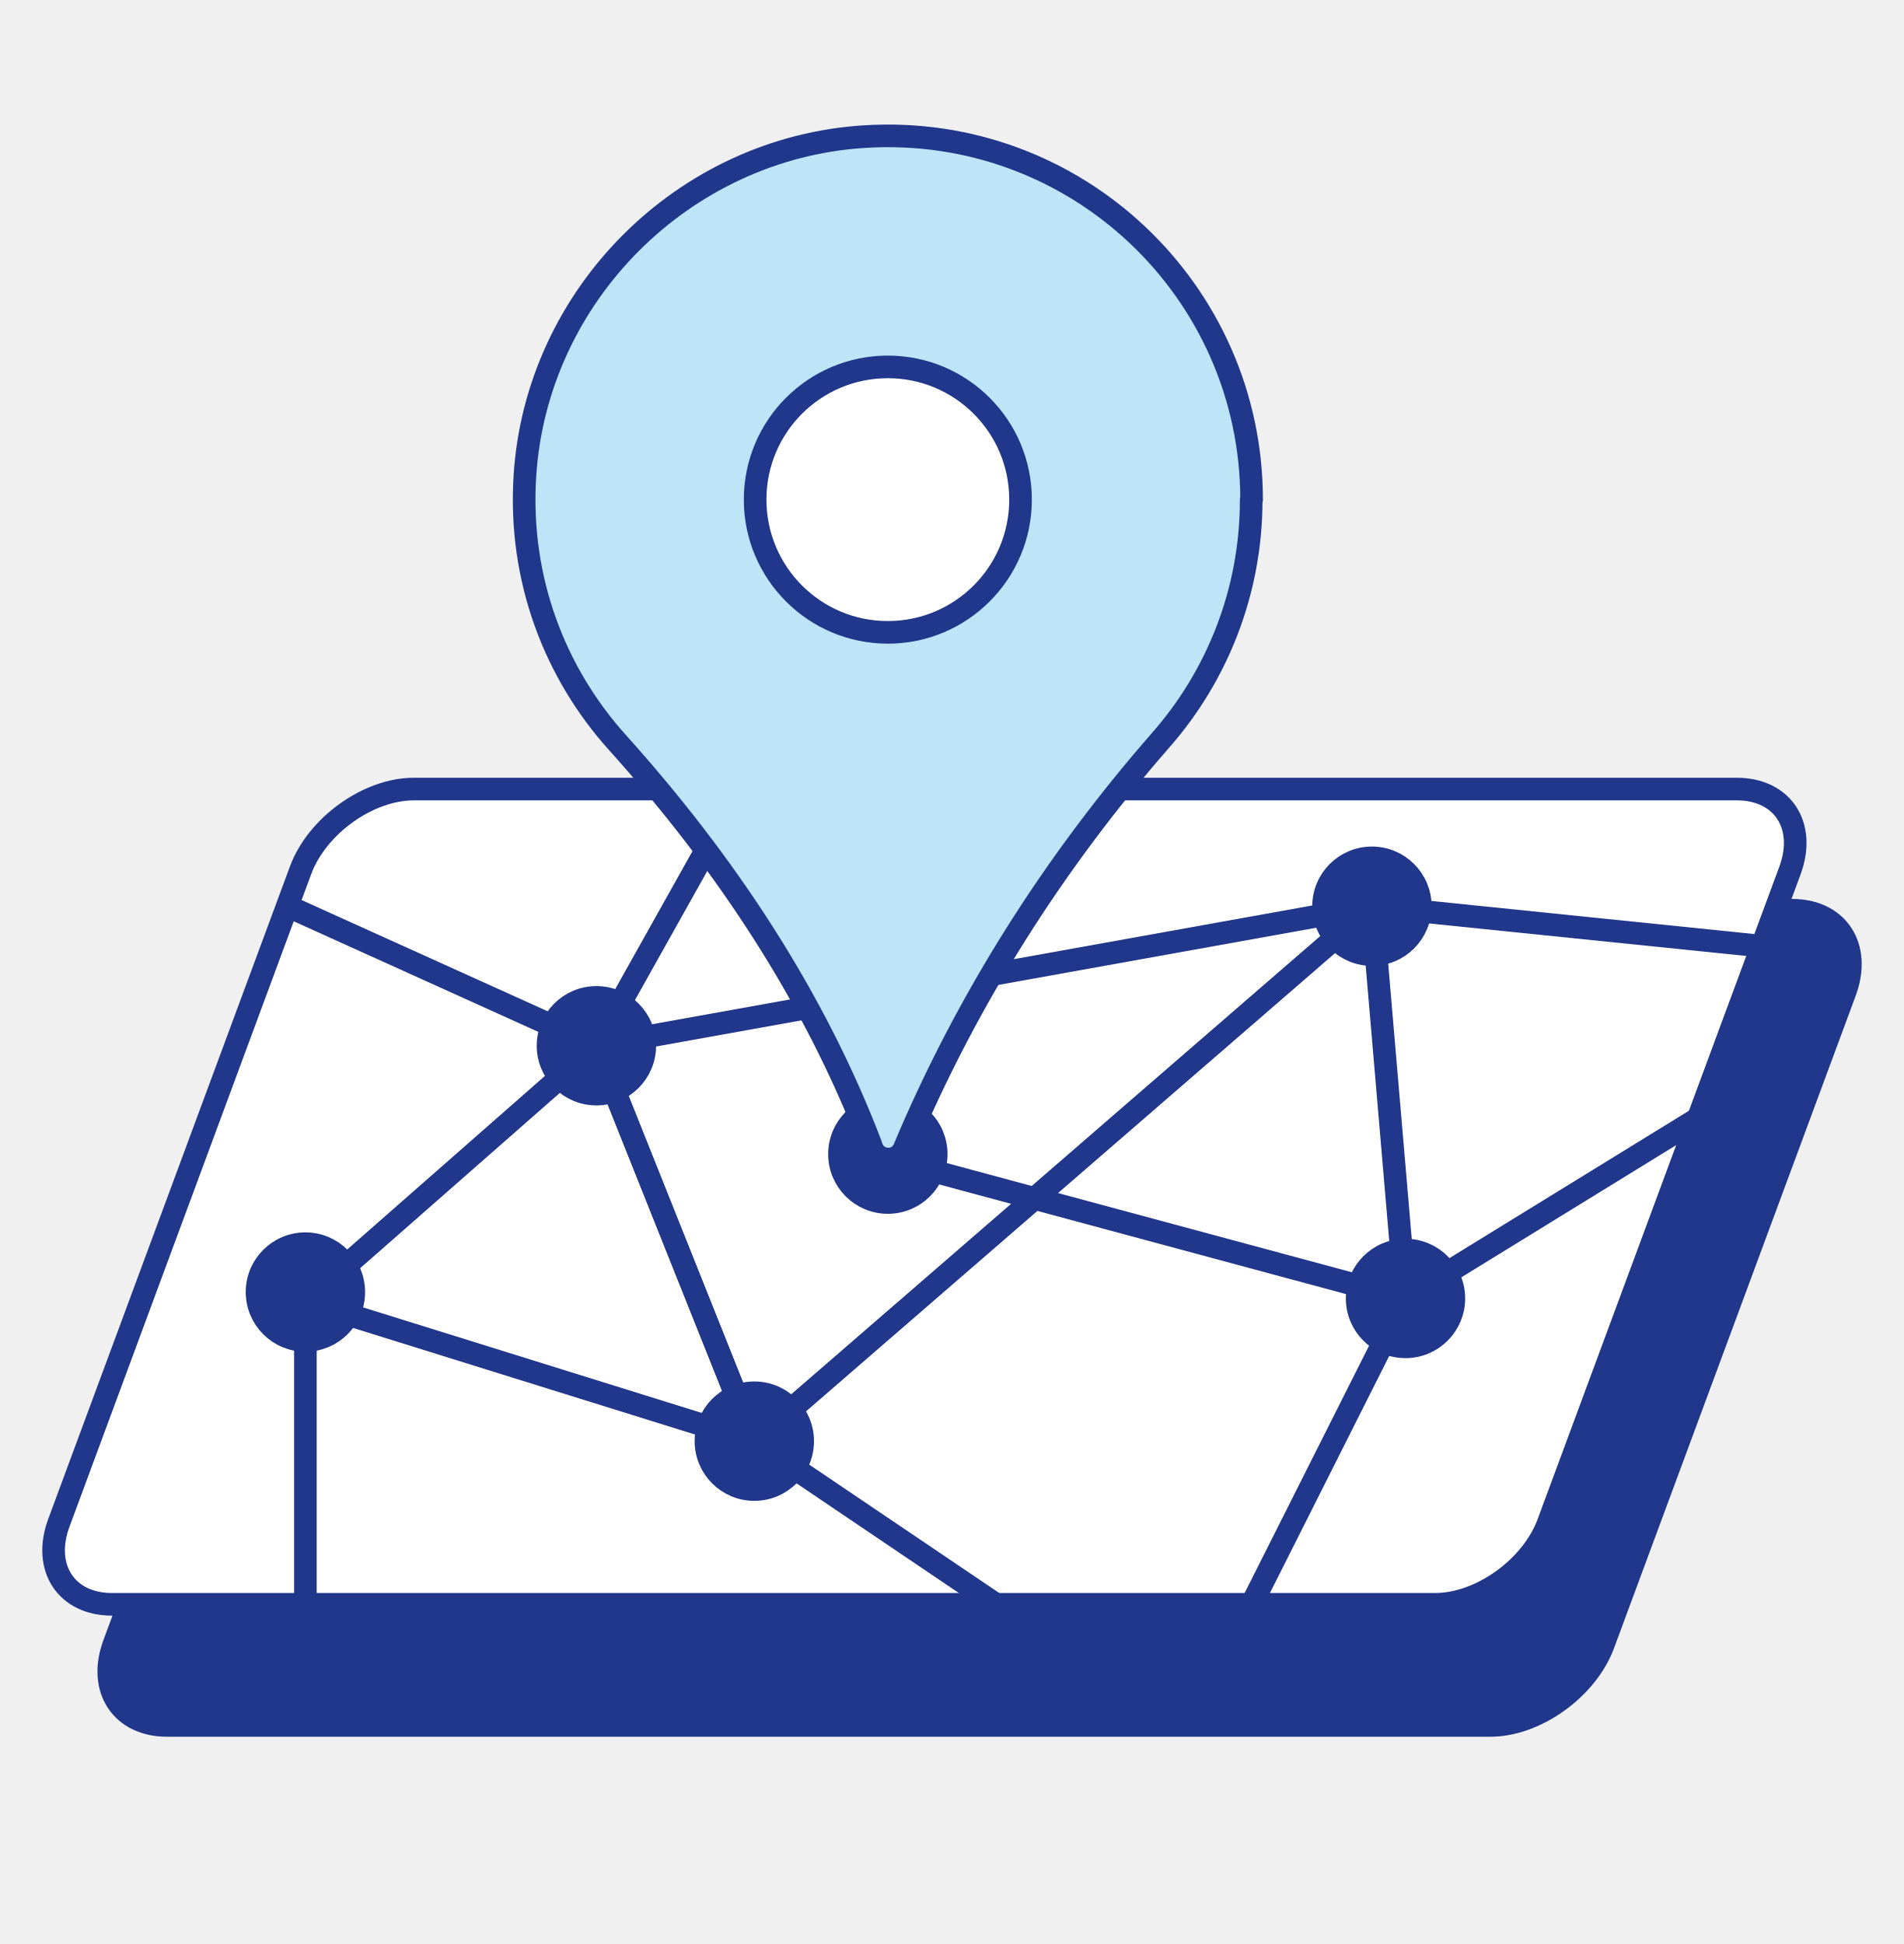
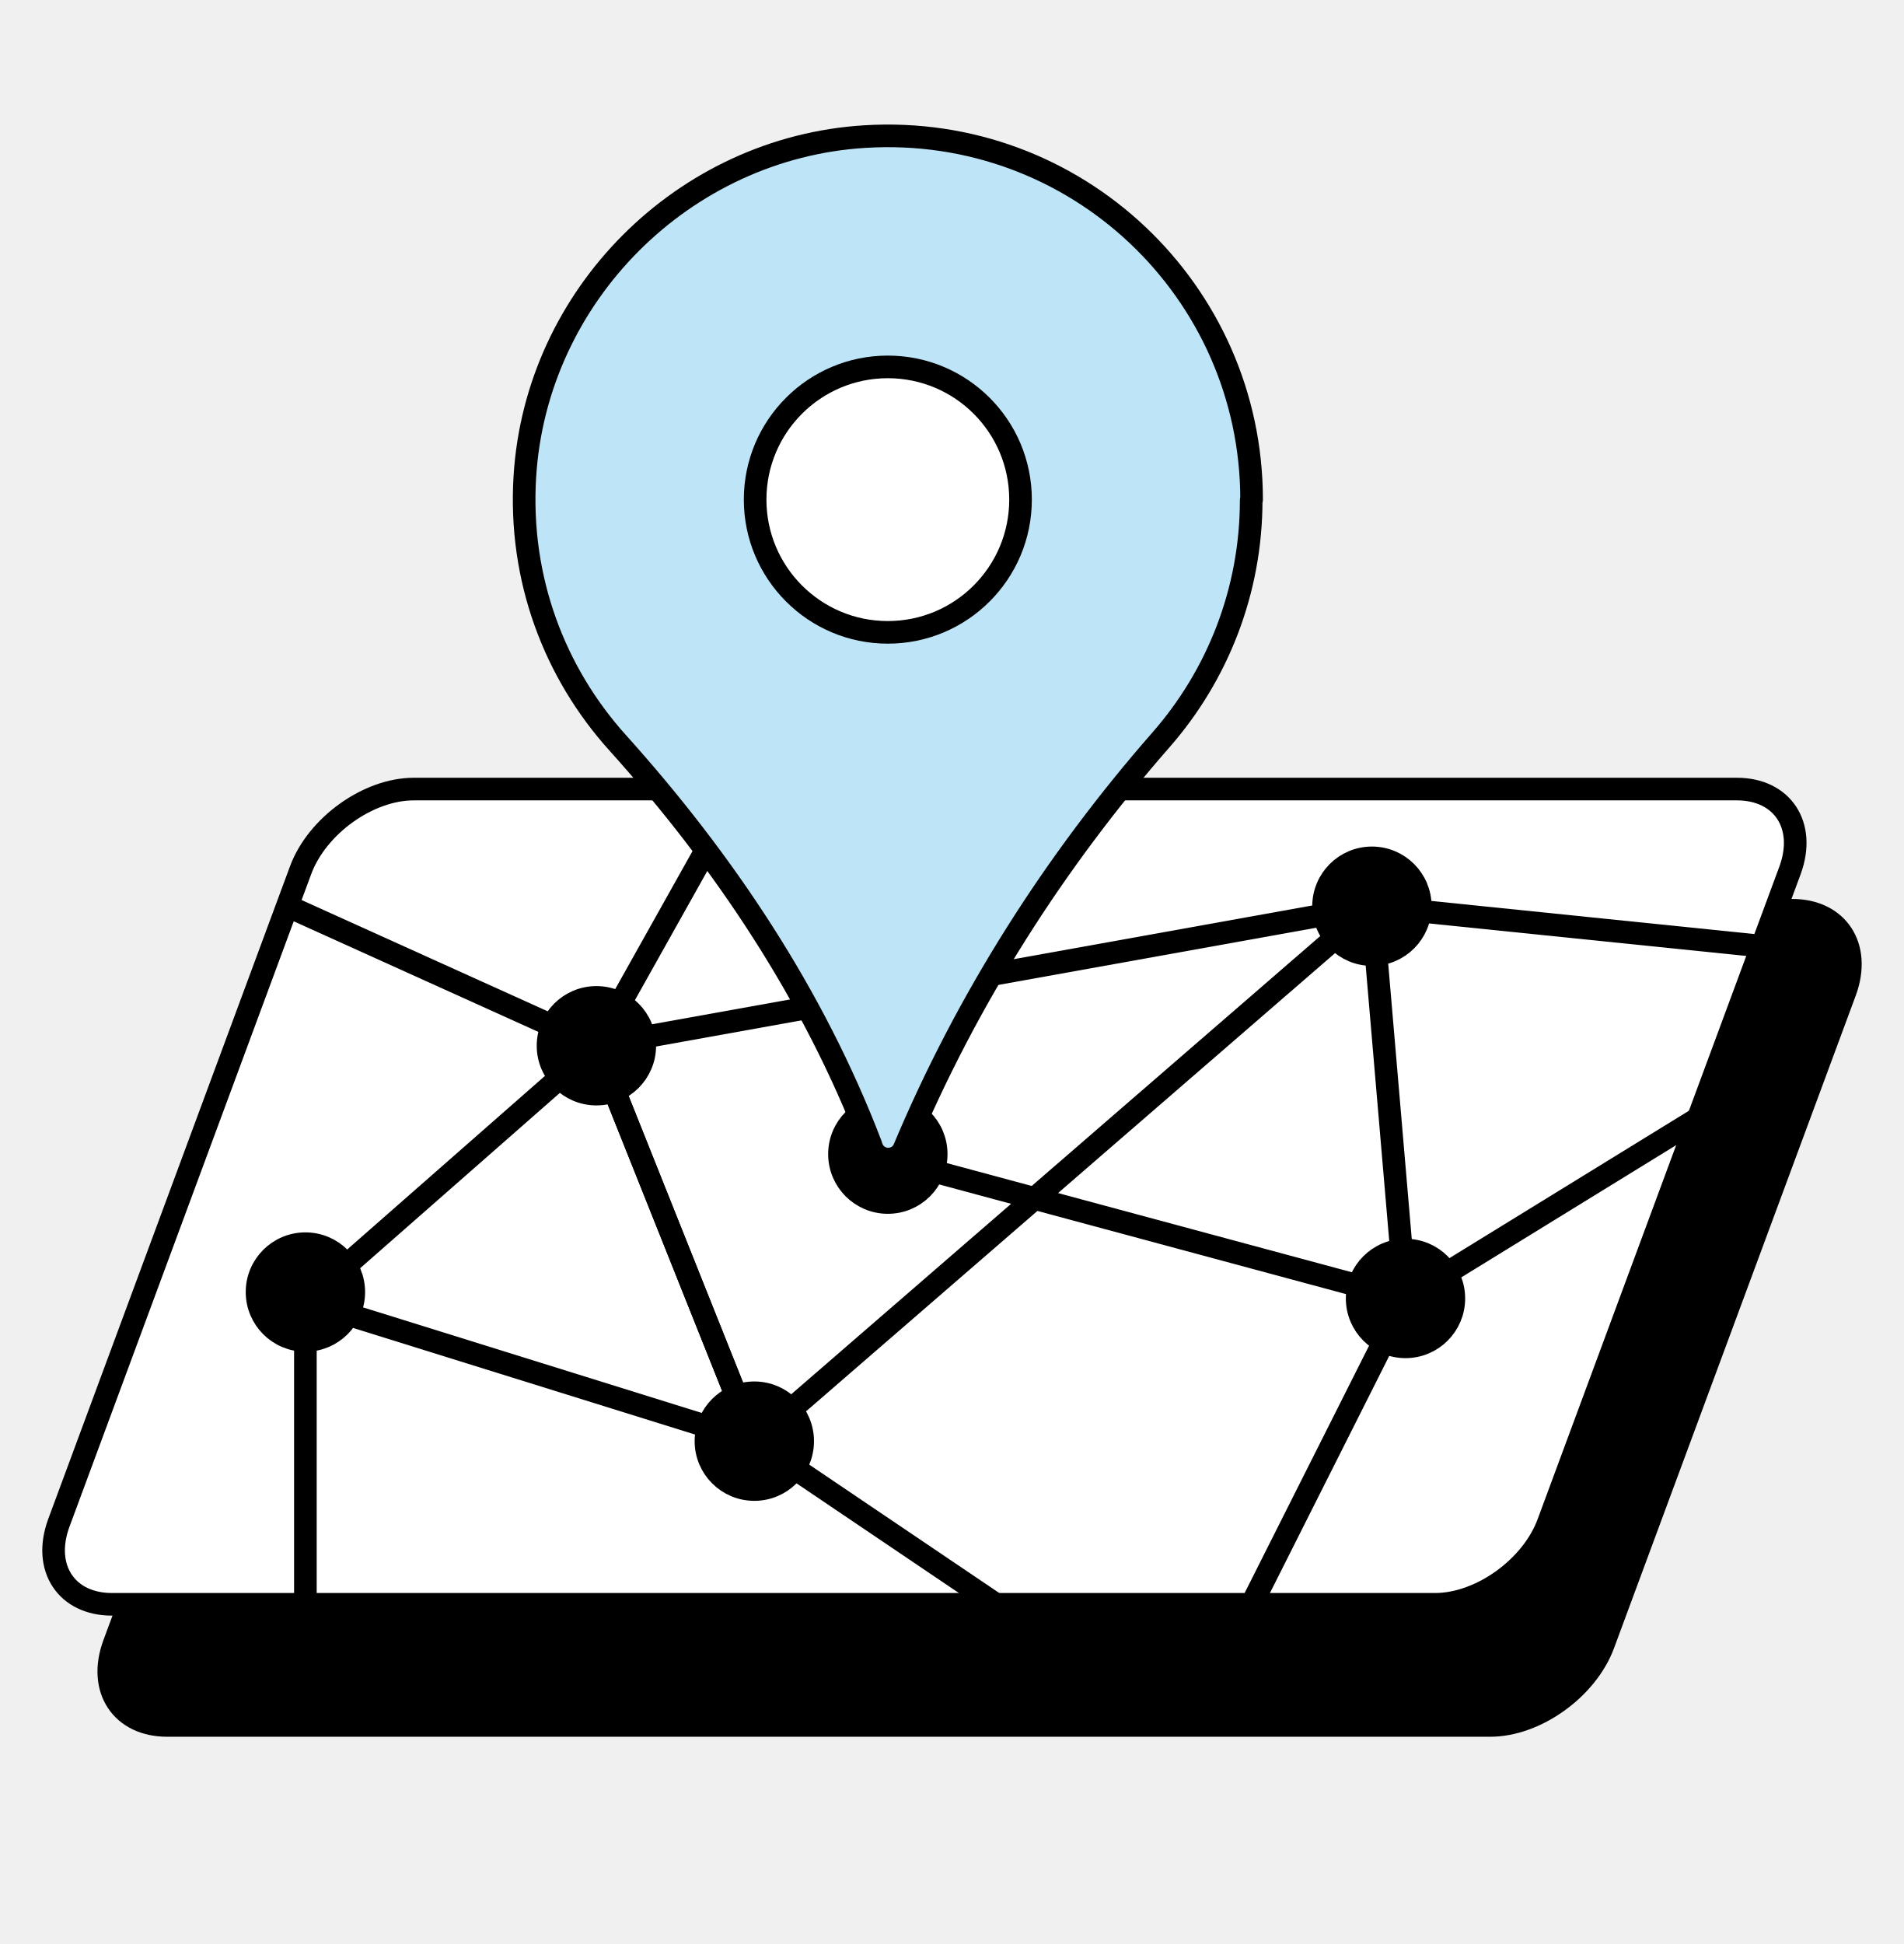
<svg xmlns="http://www.w3.org/2000/svg" width="48" height="49" viewBox="0 0 48 49" fill="none">
-   <path d="M40.422 41.446C40.008 42.564 38.719 43.491 37.57 43.491H4.213C3.064 43.491 2.459 42.574 2.872 41.446L8.969 24.989C9.382 23.87 10.672 22.943 11.821 22.943H45.178C46.327 22.943 46.932 23.86 46.519 24.989L40.422 41.446Z" fill="#20378B" stroke="#20378B" stroke-width="0.57" stroke-linejoin="round" />
-   <path d="M39.031 38.392C38.618 39.51 37.328 40.438 36.179 40.438H2.822C1.673 40.438 1.068 39.52 1.481 38.392L7.578 21.935C7.992 20.816 9.282 19.889 10.43 19.889H43.788C44.936 19.889 45.541 20.806 45.128 21.935L39.031 38.392Z" fill="white" stroke="#20378B" stroke-width="0.57" />
-   <path d="M7.699 33.786C8.373 33.786 8.919 33.24 8.919 32.567C8.919 31.894 8.373 31.348 7.699 31.348C7.026 31.348 6.48 31.894 6.48 32.567C6.48 33.24 7.026 33.786 7.699 33.786Z" fill="#20378B" stroke="#20378B" stroke-width="0.57" />
-   <path d="M19.017 37.545C19.69 37.545 20.236 36.999 20.236 36.326C20.236 35.652 19.69 35.106 19.017 35.106C18.343 35.106 17.797 35.652 17.797 36.326C17.797 36.999 18.343 37.545 19.017 37.545Z" fill="#20378B" stroke="#20378B" stroke-width="0.57" />
-   <path d="M34.587 24.061C35.26 24.061 35.806 23.515 35.806 22.842C35.806 22.169 35.26 21.623 34.587 21.623C33.913 21.623 33.367 22.169 33.367 22.842C33.367 23.515 33.913 24.061 34.587 24.061Z" fill="#20378B" stroke="#20378B" stroke-width="0.57" />
-   <path d="M35.433 33.948C36.106 33.948 36.652 33.402 36.652 32.728C36.652 32.055 36.106 31.509 35.433 31.509C34.76 31.509 34.214 32.055 34.214 32.728C34.214 33.402 34.76 33.948 35.433 33.948Z" fill="#20378B" stroke="#20378B" stroke-width="0.57" />
-   <path d="M22.383 30.31C23.056 30.31 23.602 29.764 23.602 29.09C23.602 28.417 23.056 27.871 22.383 27.871C21.709 27.871 21.163 28.417 21.163 29.09C21.163 29.764 21.709 30.31 22.383 30.31Z" fill="#20378B" stroke="#20378B" stroke-width="0.57" />
-   <path d="M15.036 27.578C15.709 27.578 16.255 27.032 16.255 26.359C16.255 25.686 15.709 25.14 15.036 25.14C14.362 25.14 13.816 25.686 13.816 26.359C13.816 27.032 14.362 27.578 15.036 27.578Z" fill="#20378B" stroke="#20378B" stroke-width="0.57" />
-   <path d="M7.699 32.799L15.036 26.359L19.017 36.326L7.699 32.799Z" stroke="#20378B" stroke-width="0.57" />
-   <path d="M34.587 22.842L15.036 26.359L19.017 36.326L34.587 22.842Z" stroke="#20378B" stroke-width="0.57" />
-   <path d="M31.553 12.593C31.553 7.333 27.129 3.11 21.798 3.443C17.233 3.725 13.514 7.444 13.232 12.009C13.071 14.599 13.988 16.967 15.57 18.721C18.261 21.713 20.508 25.079 21.949 28.838L21.979 28.929C22.12 29.302 22.644 29.312 22.796 28.949C24.378 25.18 26.585 21.713 29.276 18.64C30.686 17.027 31.543 14.911 31.543 12.603L31.553 12.593Z" fill="#BEE4F8" stroke="#20378B" stroke-width="0.57" stroke-linejoin="round" />
-   <path d="M22.382 15.939C24.23 15.939 25.728 14.441 25.728 12.593C25.728 10.745 24.23 9.248 22.382 9.248C20.535 9.248 19.037 10.745 19.037 12.593C19.037 14.441 20.535 15.939 22.382 15.939Z" fill="white" stroke="#20378B" stroke-width="0.57" stroke-linejoin="round" />
-   <path d="M22.383 29.211L35.433 32.728L31.553 40.438" stroke="#20378B" stroke-width="0.57" />
-   <path d="M44.422 23.85L34.587 22.842L35.433 32.728L42.82 28.183" stroke="#20378B" stroke-width="0.57" />
-   <path d="M7.256 22.842L15.036 26.359L17.797 21.431" stroke="#20378B" stroke-width="0.57" />
-   <path d="M7.699 32.799V40.438" stroke="#20378B" stroke-width="0.57" />
-   <path d="M19.017 36.326L25.104 40.438" stroke="#20378B" stroke-width="0.57" />
+   <path d="M40.422 41.446C40.008 42.564 38.719 43.491 37.57 43.491H4.213C3.064 43.491 2.459 42.574 2.872 41.446L8.969 24.989C9.382 23.87 10.672 22.943 11.821 22.943H45.178C46.327 22.943 46.932 23.86 46.519 24.989L40.422 41.446Z" fill="currentColor" stroke="currentColor" stroke-width="0.57" stroke-linejoin="round" />
+   <path d="M39.031 38.392C38.618 39.51 37.328 40.438 36.179 40.438H2.822C1.673 40.438 1.068 39.52 1.481 38.392L7.578 21.935C7.992 20.816 9.282 19.889 10.43 19.889H43.788C44.936 19.889 45.541 20.806 45.128 21.935L39.031 38.392Z" fill="white" stroke="currentColor" stroke-width="0.57" />
+   <path d="M7.699 33.786C8.373 33.786 8.919 33.24 8.919 32.567C8.919 31.894 8.373 31.348 7.699 31.348C7.026 31.348 6.48 31.894 6.48 32.567C6.48 33.24 7.026 33.786 7.699 33.786Z" fill="currentColor" stroke="currentColor" stroke-width="0.57" />
+   <path d="M19.017 37.545C19.69 37.545 20.236 36.999 20.236 36.326C20.236 35.652 19.69 35.106 19.017 35.106C18.343 35.106 17.797 35.652 17.797 36.326C17.797 36.999 18.343 37.545 19.017 37.545Z" fill="currentColor" stroke="currentColor" stroke-width="0.57" />
+   <path d="M34.587 24.061C35.26 24.061 35.806 23.515 35.806 22.842C35.806 22.169 35.26 21.623 34.587 21.623C33.913 21.623 33.367 22.169 33.367 22.842C33.367 23.515 33.913 24.061 34.587 24.061Z" fill="currentColor" stroke="currentColor" stroke-width="0.57" />
+   <path d="M35.433 33.948C36.106 33.948 36.652 33.402 36.652 32.728C36.652 32.055 36.106 31.509 35.433 31.509C34.76 31.509 34.214 32.055 34.214 32.728C34.214 33.402 34.76 33.948 35.433 33.948Z" fill="currentColor" stroke="currentColor" stroke-width="0.57" />
+   <path d="M22.383 30.31C23.056 30.31 23.602 29.764 23.602 29.09C23.602 28.417 23.056 27.871 22.383 27.871C21.709 27.871 21.163 28.417 21.163 29.09C21.163 29.764 21.709 30.31 22.383 30.31Z" fill="currentColor" stroke="currentColor" stroke-width="0.57" />
+   <path d="M15.036 27.578C15.709 27.578 16.255 27.032 16.255 26.359C16.255 25.686 15.709 25.14 15.036 25.14C14.362 25.14 13.816 25.686 13.816 26.359C13.816 27.032 14.362 27.578 15.036 27.578Z" fill="currentColor" stroke="currentColor" stroke-width="0.57" />
+   <path d="M7.699 32.799L15.036 26.359L19.017 36.326L7.699 32.799Z" stroke="currentColor" stroke-width="0.57" />
+   <path d="M34.587 22.842L15.036 26.359L19.017 36.326L34.587 22.842Z" stroke="currentColor" stroke-width="0.57" />
+   <path d="M31.553 12.593C31.553 7.333 27.129 3.11 21.798 3.443C17.233 3.725 13.514 7.444 13.232 12.009C13.071 14.599 13.988 16.967 15.57 18.721C18.261 21.713 20.508 25.079 21.949 28.838L21.979 28.929C22.12 29.302 22.644 29.312 22.796 28.949C24.378 25.18 26.585 21.713 29.276 18.64C30.686 17.027 31.543 14.911 31.543 12.603L31.553 12.593Z" fill="#BEE4F8" stroke="currentColor" stroke-width="0.57" stroke-linejoin="round" />
+   <path d="M22.382 15.939C24.23 15.939 25.728 14.441 25.728 12.593C25.728 10.745 24.23 9.248 22.382 9.248C20.535 9.248 19.037 10.745 19.037 12.593C19.037 14.441 20.535 15.939 22.382 15.939Z" fill="white" stroke="currentColor" stroke-width="0.57" stroke-linejoin="round" />
+   <path d="M22.383 29.211L35.433 32.728L31.553 40.438" stroke="currentColor" stroke-width="0.57" />
+   <path d="M44.422 23.85L34.587 22.842L35.433 32.728L42.82 28.183" stroke="currentColor" stroke-width="0.57" />
+   <path d="M7.256 22.842L15.036 26.359L17.797 21.431" stroke="currentColor" stroke-width="0.57" />
+   <path d="M7.699 32.799V40.438" stroke="currentColor" stroke-width="0.57" />
+   <path d="M19.017 36.326L25.104 40.438" stroke="currentColor" stroke-width="0.57" />
</svg>
